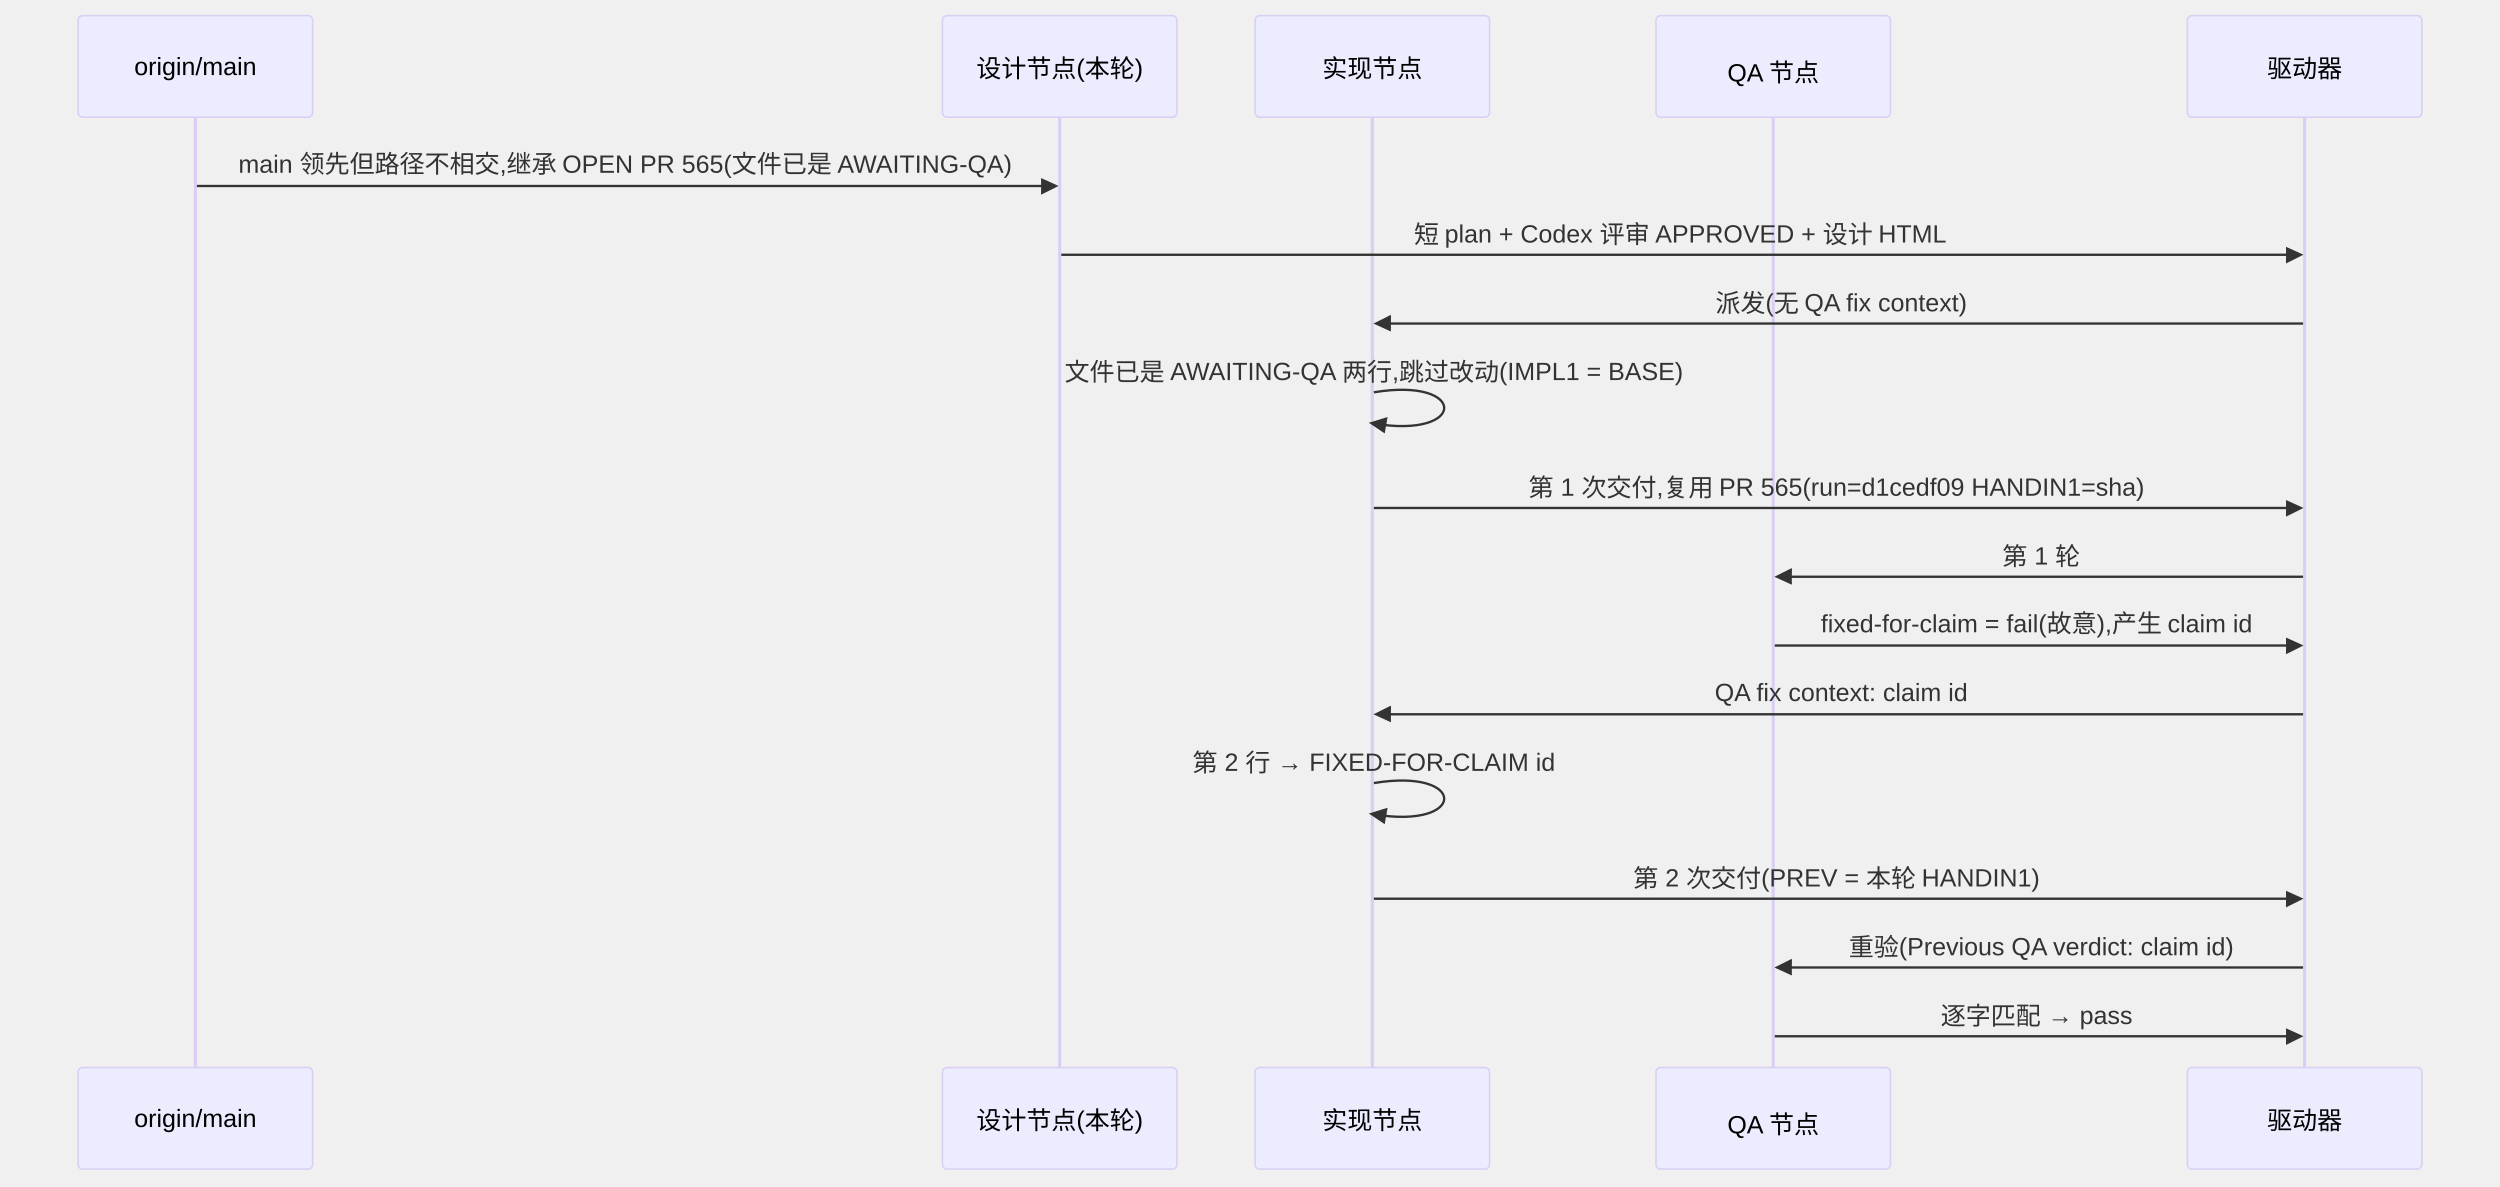
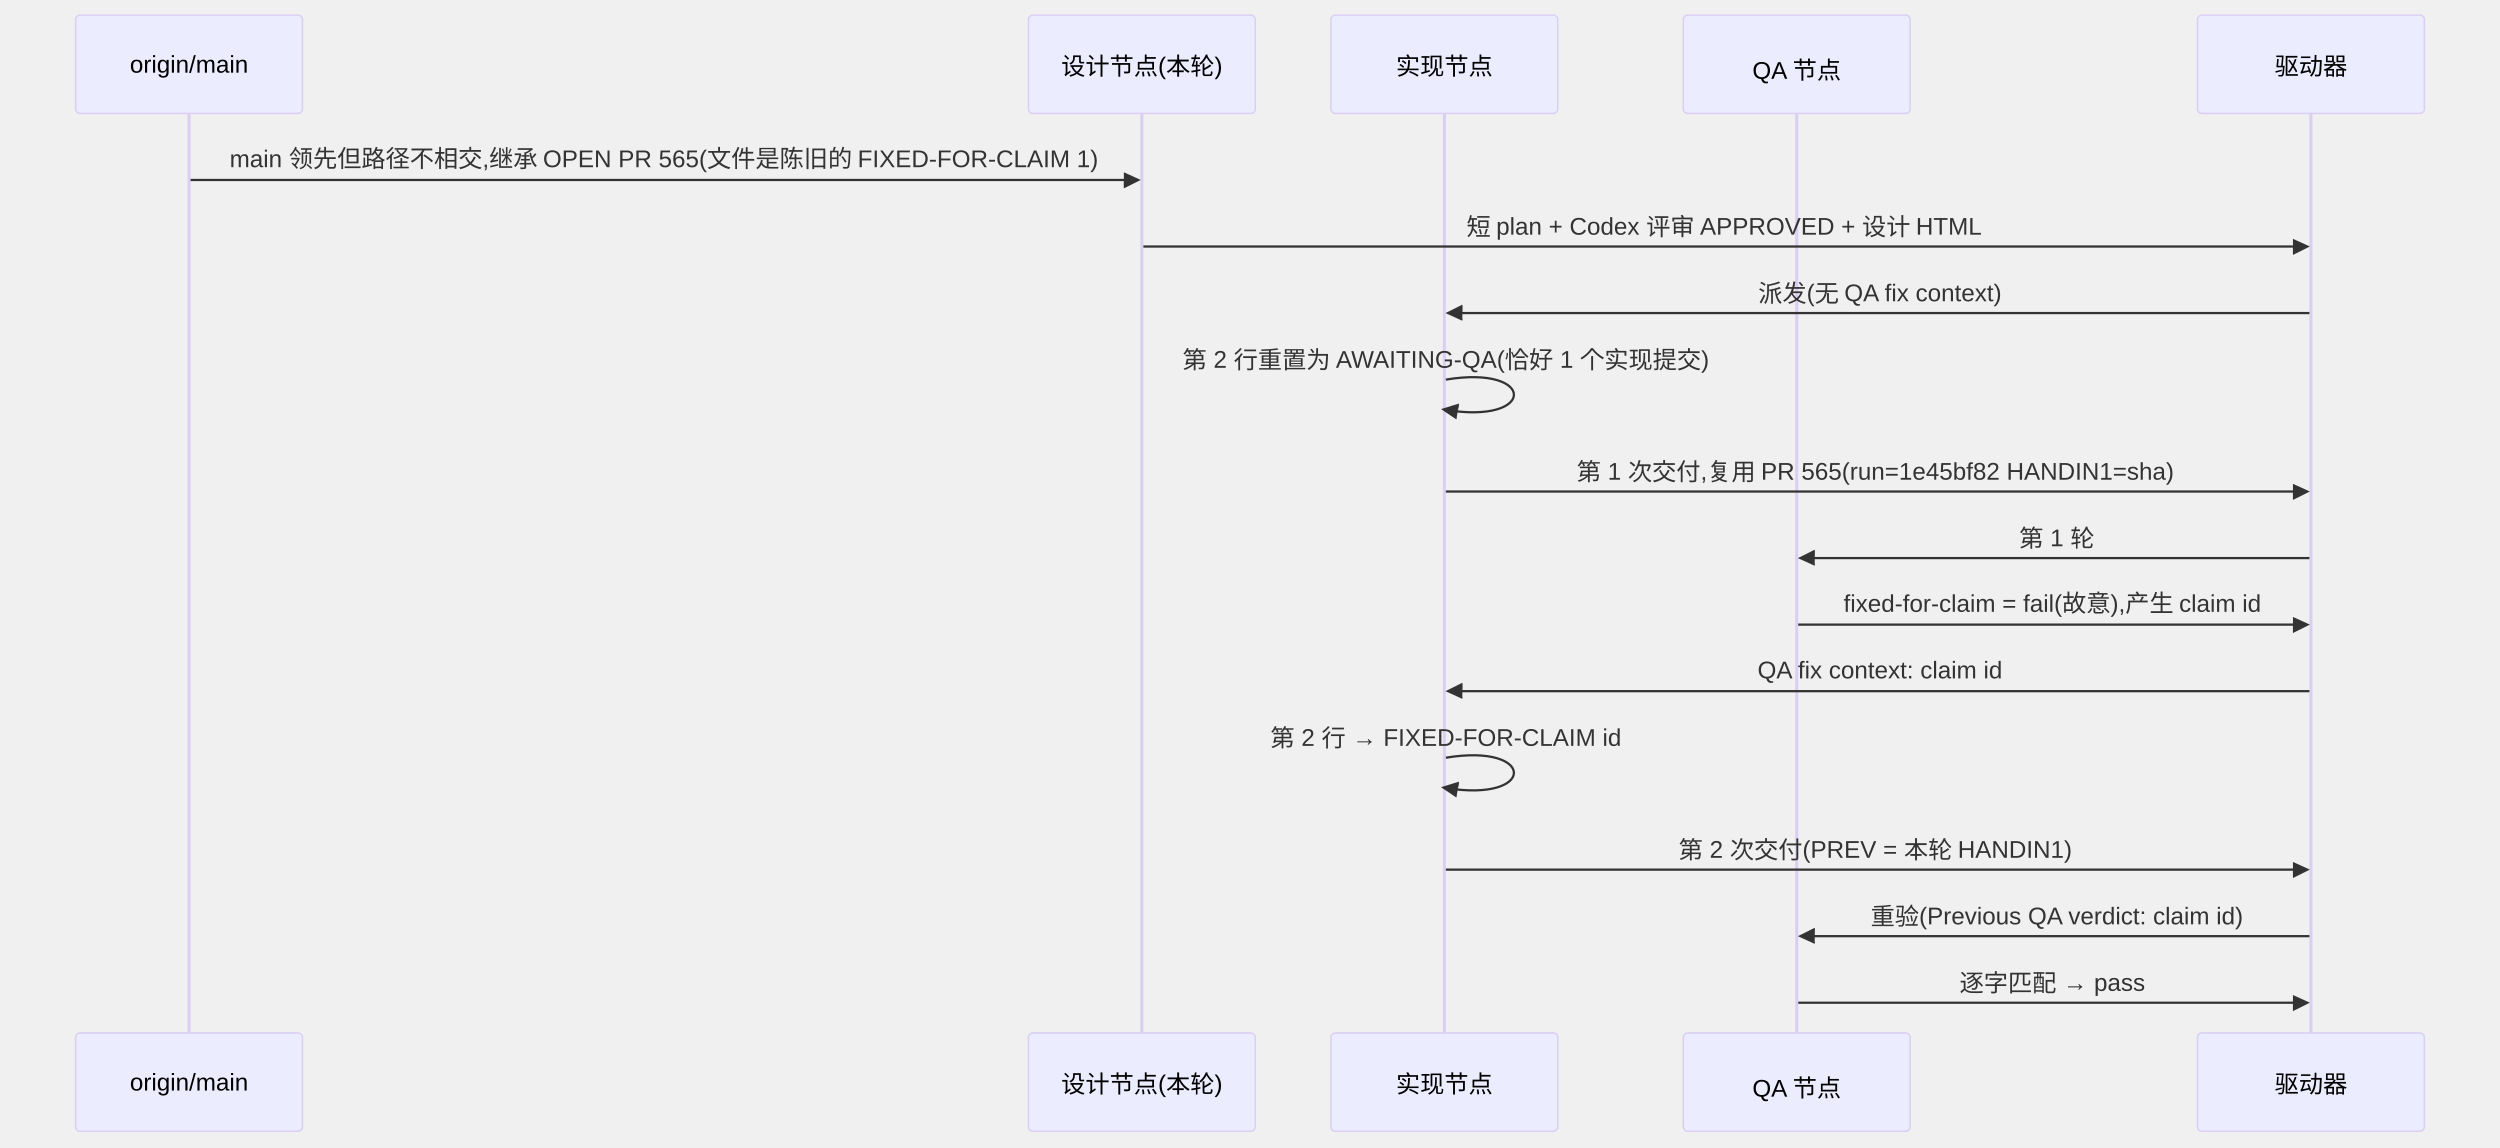
- <svg xmlns="http://www.w3.org/2000/svg" id="FLY-3150-d1" width="100%" style="max-width: 1599.5px; background-color: white;" viewBox="-50 -10 1599.5 759" role="graphics-document document" aria-roledescription="sequence">
+ <svg xmlns="http://www.w3.org/2000/svg" id="FLY-3150-d1" width="100%" style="max-width: 1653px; background-color: white;" viewBox="-50 -10 1653 759" role="graphics-document document" aria-roledescription="sequence">
  <g>
-     <rect x="1349.5" y="673" fill="#eaeaea" stroke="#666" width="150" height="65" name="D" rx="3" ry="3" class="actor actor-bottom" />
-     <text x="1424.5" y="705.5" dominant-baseline="central" alignment-baseline="central" class="actor actor-box" style="text-anchor: middle; font-size: 16px; font-weight: 400;">
-       <tspan x="1424.5" dy="0">驱动器</tspan>
+     <rect x="1403" y="673" fill="#eaeaea" stroke="#666" width="150" height="65" name="D" rx="3" ry="3" class="actor actor-bottom" />
+     <text x="1478" y="705.5" dominant-baseline="central" alignment-baseline="central" class="actor actor-box" style="text-anchor: middle; font-size: 16px; font-weight: 400;">
+       <tspan x="1478" dy="0">驱动器</tspan>
    </text>
  </g>
  <g>
-     <rect x="1009.5" y="673" fill="#eaeaea" stroke="#666" width="150" height="65" name="Q" rx="3" ry="3" class="actor actor-bottom" />
-     <text x="1084.5" y="705.5" dominant-baseline="central" alignment-baseline="central" class="actor actor-box" style="text-anchor: middle; font-size: 16px; font-weight: 400;">
-       <tspan x="1084.5" dy="0">QA 节点</tspan>
+     <rect x="1063" y="673" fill="#eaeaea" stroke="#666" width="150" height="65" name="Q" rx="3" ry="3" class="actor actor-bottom" />
+     <text x="1138" y="705.5" dominant-baseline="central" alignment-baseline="central" class="actor actor-box" style="text-anchor: middle; font-size: 16px; font-weight: 400;">
+       <tspan x="1138" dy="0">QA 节点</tspan>
    </text>
  </g>
  <g>
-     <rect x="753" y="673" fill="#eaeaea" stroke="#666" width="150" height="65" name="I" rx="3" ry="3" class="actor actor-bottom" />
-     <text x="828" y="705.5" dominant-baseline="central" alignment-baseline="central" class="actor actor-box" style="text-anchor: middle; font-size: 16px; font-weight: 400;">
-       <tspan x="828" dy="0">实现节点</tspan>
+     <rect x="830" y="673" fill="#eaeaea" stroke="#666" width="150" height="65" name="I" rx="3" ry="3" class="actor actor-bottom" />
+     <text x="905" y="705.5" dominant-baseline="central" alignment-baseline="central" class="actor actor-box" style="text-anchor: middle; font-size: 16px; font-weight: 400;">
+       <tspan x="905" dy="0">实现节点</tspan>
    </text>
  </g>
  <g>
-     <rect x="553" y="673" fill="#eaeaea" stroke="#666" width="150" height="65" name="S" rx="3" ry="3" class="actor actor-bottom" />
-     <text x="628" y="705.5" dominant-baseline="central" alignment-baseline="central" class="actor actor-box" style="text-anchor: middle; font-size: 16px; font-weight: 400;">
-       <tspan x="628" dy="0">设计节点(本轮)</tspan>
+     <rect x="630" y="673" fill="#eaeaea" stroke="#666" width="150" height="65" name="S" rx="3" ry="3" class="actor actor-bottom" />
+     <text x="705" y="705.5" dominant-baseline="central" alignment-baseline="central" class="actor actor-box" style="text-anchor: middle; font-size: 16px; font-weight: 400;">
+       <tspan x="705" dy="0">设计节点(本轮)</tspan>
    </text>
  </g>
  <g>
    <rect x="0" y="673" fill="#eaeaea" stroke="#666" width="150" height="65" name="M" rx="3" ry="3" class="actor actor-bottom" />
    <text x="75" y="705.5" dominant-baseline="central" alignment-baseline="central" class="actor actor-box" style="text-anchor: middle; font-size: 16px; font-weight: 400;">
      <tspan x="75" dy="0">origin/main</tspan>
    </text>
  </g>
  <g>
-     <line id="actor4" x1="1424.5" y1="65" x2="1424.5" y2="673" class="actor-line 200" stroke-width="0.5px" stroke="#999" name="D" />
+     <line id="actor4" x1="1478" y1="65" x2="1478" y2="673" class="actor-line 200" stroke-width="0.5px" stroke="#999" name="D" />
    <g id="root-4">
-       <rect x="1349.5" y="0" fill="#eaeaea" stroke="#666" width="150" height="65" name="D" rx="3" ry="3" class="actor actor-top" />
-       <text x="1424.5" y="32.5" dominant-baseline="central" alignment-baseline="central" class="actor actor-box" style="text-anchor: middle; font-size: 16px; font-weight: 400;">
-         <tspan x="1424.5" dy="0">驱动器</tspan>
+       <rect x="1403" y="0" fill="#eaeaea" stroke="#666" width="150" height="65" name="D" rx="3" ry="3" class="actor actor-top" />
+       <text x="1478" y="32.5" dominant-baseline="central" alignment-baseline="central" class="actor actor-box" style="text-anchor: middle; font-size: 16px; font-weight: 400;">
+         <tspan x="1478" dy="0">驱动器</tspan>
      </text>
    </g>
  </g>
  <g>
-     <line id="actor3" x1="1084.5" y1="65" x2="1084.5" y2="673" class="actor-line 200" stroke-width="0.5px" stroke="#999" name="Q" />
+     <line id="actor3" x1="1138" y1="65" x2="1138" y2="673" class="actor-line 200" stroke-width="0.5px" stroke="#999" name="Q" />
    <g id="root-3">
-       <rect x="1009.5" y="0" fill="#eaeaea" stroke="#666" width="150" height="65" name="Q" rx="3" ry="3" class="actor actor-top" />
-       <text x="1084.5" y="32.5" dominant-baseline="central" alignment-baseline="central" class="actor actor-box" style="text-anchor: middle; font-size: 16px; font-weight: 400;">
-         <tspan x="1084.5" dy="0">QA 节点</tspan>
+       <rect x="1063" y="0" fill="#eaeaea" stroke="#666" width="150" height="65" name="Q" rx="3" ry="3" class="actor actor-top" />
+       <text x="1138" y="32.5" dominant-baseline="central" alignment-baseline="central" class="actor actor-box" style="text-anchor: middle; font-size: 16px; font-weight: 400;">
+         <tspan x="1138" dy="0">QA 节点</tspan>
      </text>
    </g>
  </g>
  <g>
-     <line id="actor2" x1="828" y1="65" x2="828" y2="673" class="actor-line 200" stroke-width="0.5px" stroke="#999" name="I" />
+     <line id="actor2" x1="905" y1="65" x2="905" y2="673" class="actor-line 200" stroke-width="0.5px" stroke="#999" name="I" />
    <g id="root-2">
-       <rect x="753" y="0" fill="#eaeaea" stroke="#666" width="150" height="65" name="I" rx="3" ry="3" class="actor actor-top" />
-       <text x="828" y="32.5" dominant-baseline="central" alignment-baseline="central" class="actor actor-box" style="text-anchor: middle; font-size: 16px; font-weight: 400;">
-         <tspan x="828" dy="0">实现节点</tspan>
+       <rect x="830" y="0" fill="#eaeaea" stroke="#666" width="150" height="65" name="I" rx="3" ry="3" class="actor actor-top" />
+       <text x="905" y="32.5" dominant-baseline="central" alignment-baseline="central" class="actor actor-box" style="text-anchor: middle; font-size: 16px; font-weight: 400;">
+         <tspan x="905" dy="0">实现节点</tspan>
      </text>
    </g>
  </g>
  <g>
-     <line id="actor1" x1="628" y1="65" x2="628" y2="673" class="actor-line 200" stroke-width="0.5px" stroke="#999" name="S" />
+     <line id="actor1" x1="705" y1="65" x2="705" y2="673" class="actor-line 200" stroke-width="0.5px" stroke="#999" name="S" />
    <g id="root-1">
-       <rect x="553" y="0" fill="#eaeaea" stroke="#666" width="150" height="65" name="S" rx="3" ry="3" class="actor actor-top" />
-       <text x="628" y="32.5" dominant-baseline="central" alignment-baseline="central" class="actor actor-box" style="text-anchor: middle; font-size: 16px; font-weight: 400;">
-         <tspan x="628" dy="0">设计节点(本轮)</tspan>
+       <rect x="630" y="0" fill="#eaeaea" stroke="#666" width="150" height="65" name="S" rx="3" ry="3" class="actor actor-top" />
+       <text x="705" y="32.5" dominant-baseline="central" alignment-baseline="central" class="actor actor-box" style="text-anchor: middle; font-size: 16px; font-weight: 400;">
+         <tspan x="705" dy="0">设计节点(本轮)</tspan>
      </text>
    </g>
  </g>
  <g>
    <line id="actor0" x1="75" y1="65" x2="75" y2="673" class="actor-line 200" stroke-width="0.5px" stroke="#999" name="M" />
    <g id="root-0">
      <rect x="0" y="0" fill="#eaeaea" stroke="#666" width="150" height="65" name="M" rx="3" ry="3" class="actor actor-top" />
      <text x="75" y="32.5" dominant-baseline="central" alignment-baseline="central" class="actor actor-box" style="text-anchor: middle; font-size: 16px; font-weight: 400;">
        <tspan x="75" dy="0">origin/main</tspan>
      </text>
    </g>
  </g>
  <style>#FLY-3150-d1{font-family:"trebuchet ms",verdana,arial,sans-serif;font-size:16px;fill:#333;}@keyframes edge-animation-frame{from{stroke-dashoffset:0;}}@keyframes dash{to{stroke-dashoffset:0;}}#FLY-3150-d1 .edge-animation-slow{stroke-dasharray:9,5!important;stroke-dashoffset:900;animation:dash 50s linear infinite;stroke-linecap:round;}#FLY-3150-d1 .edge-animation-fast{stroke-dasharray:9,5!important;stroke-dashoffset:900;animation:dash 20s linear infinite;stroke-linecap:round;}#FLY-3150-d1 .error-icon{fill:#552222;}#FLY-3150-d1 .error-text{fill:#552222;stroke:#552222;}#FLY-3150-d1 .edge-thickness-normal{stroke-width:1px;}#FLY-3150-d1 .edge-thickness-thick{stroke-width:3.5px;}#FLY-3150-d1 .edge-pattern-solid{stroke-dasharray:0;}#FLY-3150-d1 .edge-thickness-invisible{stroke-width:0;fill:none;}#FLY-3150-d1 .edge-pattern-dashed{stroke-dasharray:3;}#FLY-3150-d1 .edge-pattern-dotted{stroke-dasharray:2;}#FLY-3150-d1 .marker{fill:#333333;stroke:#333333;}#FLY-3150-d1 .marker.cross{stroke:#333333;}#FLY-3150-d1 svg{font-family:"trebuchet ms",verdana,arial,sans-serif;font-size:16px;}#FLY-3150-d1 p{margin:0;}#FLY-3150-d1 .actor{stroke:hsl(259.626, 59.777%, 87.902%);fill:#ECECFF;}#FLY-3150-d1 text.actor&gt;tspan{fill:black;stroke:none;}#FLY-3150-d1 .actor-line{stroke:hsl(259.626, 59.777%, 87.902%);}#FLY-3150-d1 .innerArc{stroke-width:1.5;stroke-dasharray:none;}#FLY-3150-d1 .messageLine0{stroke-width:1.5;stroke-dasharray:none;stroke:#333;}#FLY-3150-d1 .messageLine1{stroke-width:1.5;stroke-dasharray:2,2;stroke:#333;}#FLY-3150-d1 #arrowhead path{fill:#333;stroke:#333;}#FLY-3150-d1 .sequenceNumber{fill:white;}#FLY-3150-d1 #sequencenumber{fill:#333;}#FLY-3150-d1 #crosshead path{fill:#333;stroke:#333;}#FLY-3150-d1 .messageText{fill:#333;stroke:none;}#FLY-3150-d1 .labelBox{stroke:hsl(259.626, 59.777%, 87.902%);fill:#ECECFF;}#FLY-3150-d1 .labelText,#FLY-3150-d1 .labelText&gt;tspan{fill:black;stroke:none;}#FLY-3150-d1 .loopText,#FLY-3150-d1 .loopText&gt;tspan{fill:black;stroke:none;}#FLY-3150-d1 .loopLine{stroke-width:2px;stroke-dasharray:2,2;stroke:hsl(259.626, 59.777%, 87.902%);fill:hsl(259.626, 59.777%, 87.902%);}#FLY-3150-d1 .note{stroke:#aaaa33;fill:#fff5ad;}#FLY-3150-d1 .noteText,#FLY-3150-d1 .noteText&gt;tspan{fill:black;stroke:none;}#FLY-3150-d1 .activation0{fill:#f4f4f4;stroke:#666;}#FLY-3150-d1 .activation1{fill:#f4f4f4;stroke:#666;}#FLY-3150-d1 .activation2{fill:#f4f4f4;stroke:#666;}#FLY-3150-d1 .actorPopupMenu{position:absolute;}#FLY-3150-d1 .actorPopupMenuPanel{position:absolute;fill:#ECECFF;box-shadow:0px 8px 16px 0px rgba(0,0,0,0.2);filter:drop-shadow(3px 5px 2px rgb(0 0 0 / 0.4));}#FLY-3150-d1 .actor-man line{stroke:hsl(259.626, 59.777%, 87.902%);fill:#ECECFF;}#FLY-3150-d1 .actor-man circle,#FLY-3150-d1 line{stroke:hsl(259.626, 59.777%, 87.902%);fill:#ECECFF;stroke-width:2px;}#FLY-3150-d1 :root{--mermaid-font-family:"trebuchet ms",verdana,arial,sans-serif;}</style>
  <g />
  <defs>
    <symbol id="computer" width="24" height="24">
      <path transform="scale(.5)" d="M2 2v13h20v-13h-20zm18 11h-16v-9h16v9zm-10.228 6l.466-1h3.524l.467 1h-4.457zm14.228 3h-24l2-6h2.104l-1.33 4h18.45l-1.297-4h2.073l2 6zm-5-10h-14v-7h14v7z" />
    </symbol>
  </defs>
  <defs>
    <symbol id="database" fill-rule="evenodd" clip-rule="evenodd">
      <path transform="scale(.5)" d="M12.258.001l.256.004.255.005.253.008.251.01.249.012.247.015.246.016.242.019.241.02.239.023.236.024.233.027.231.028.229.031.225.032.223.034.22.036.217.038.214.04.211.041.208.043.205.045.201.046.198.048.194.05.191.051.187.053.183.054.18.056.175.057.172.059.168.06.163.061.16.063.155.064.15.066.074.033.073.033.071.034.07.034.069.035.068.035.067.035.066.035.064.036.064.036.062.036.06.036.06.037.058.037.058.037.055.038.055.038.053.038.052.038.051.039.05.039.048.039.047.039.045.04.044.04.043.04.041.04.04.041.039.041.037.041.036.041.034.041.033.042.032.042.03.042.029.042.027.042.026.043.024.043.023.043.021.043.02.043.018.044.017.043.015.044.013.044.012.044.011.045.009.044.007.045.006.045.004.045.002.045.001.045v17l-.001.045-.002.045-.004.045-.006.045-.007.045-.009.044-.011.045-.012.044-.013.044-.015.044-.017.043-.018.044-.02.043-.021.043-.023.043-.024.043-.026.043-.027.042-.029.042-.03.042-.032.042-.033.042-.034.041-.036.041-.037.041-.039.041-.04.041-.041.04-.043.04-.044.04-.045.04-.047.039-.048.039-.05.039-.051.039-.052.038-.053.038-.055.038-.055.038-.058.037-.058.037-.06.037-.06.036-.062.036-.064.036-.064.036-.066.035-.067.035-.068.035-.069.035-.07.034-.071.034-.073.033-.074.033-.15.066-.155.064-.16.063-.163.061-.168.06-.172.059-.175.057-.18.056-.183.054-.187.053-.191.051-.194.05-.198.048-.201.046-.205.045-.208.043-.211.041-.214.04-.217.038-.22.036-.223.034-.225.032-.229.031-.231.028-.233.027-.236.024-.239.023-.241.02-.242.019-.246.016-.247.015-.249.012-.251.01-.253.008-.255.005-.256.004-.258.001-.258-.001-.256-.004-.255-.005-.253-.008-.251-.01-.249-.012-.247-.015-.245-.016-.243-.019-.241-.02-.238-.023-.236-.024-.234-.027-.231-.028-.228-.031-.226-.032-.223-.034-.22-.036-.217-.038-.214-.04-.211-.041-.208-.043-.204-.045-.201-.046-.198-.048-.195-.05-.19-.051-.187-.053-.184-.054-.179-.056-.176-.057-.172-.059-.167-.06-.164-.061-.159-.063-.155-.064-.151-.066-.074-.033-.072-.033-.072-.034-.07-.034-.069-.035-.068-.035-.067-.035-.066-.035-.064-.036-.063-.036-.062-.036-.061-.036-.06-.037-.058-.037-.057-.037-.056-.038-.055-.038-.053-.038-.052-.038-.051-.039-.049-.039-.049-.039-.046-.039-.046-.04-.044-.04-.043-.04-.041-.04-.04-.041-.039-.041-.037-.041-.036-.041-.034-.041-.033-.042-.032-.042-.03-.042-.029-.042-.027-.042-.026-.043-.024-.043-.023-.043-.021-.043-.02-.043-.018-.044-.017-.043-.015-.044-.013-.044-.012-.044-.011-.045-.009-.044-.007-.045-.006-.045-.004-.045-.002-.045-.001-.045v-17l.001-.045.002-.045.004-.045.006-.045.007-.045.009-.044.011-.045.012-.044.013-.044.015-.044.017-.043.018-.044.02-.043.021-.043.023-.043.024-.043.026-.043.027-.042.029-.042.03-.042.032-.042.033-.042.034-.041.036-.041.037-.041.039-.041.04-.041.041-.04.043-.04.044-.04.046-.04.046-.039.049-.039.049-.039.051-.039.052-.038.053-.038.055-.038.056-.038.057-.037.058-.037.06-.037.061-.036.062-.036.063-.036.064-.036.066-.035.067-.035.068-.035.069-.035.07-.034.072-.034.072-.033.074-.033.151-.066.155-.064.159-.063.164-.061.167-.06.172-.059.176-.057.179-.056.184-.054.187-.053.19-.051.195-.05.198-.048.201-.046.204-.045.208-.043.211-.041.214-.04.217-.038.22-.036.223-.034.226-.032.228-.031.231-.028.234-.027.236-.024.238-.023.241-.02.243-.019.245-.016.247-.015.249-.012.251-.01.253-.008.255-.005.256-.004.258-.001.258.001zm-9.258 20.499v.01l.001.021.003.021.004.022.005.021.006.022.007.022.009.023.01.022.011.023.012.023.013.023.015.023.016.024.017.023.018.024.019.024.021.024.022.025.023.024.024.025.052.049.056.05.061.051.066.051.07.051.075.051.079.052.084.052.088.052.092.052.097.052.102.051.105.052.11.052.114.051.119.051.123.051.127.05.131.05.135.05.139.048.144.049.147.047.152.047.155.047.16.045.163.045.167.043.171.043.176.041.178.041.183.039.187.039.19.037.194.035.197.035.202.033.204.031.209.03.212.029.216.027.219.025.222.024.226.021.23.02.233.018.236.016.24.015.243.012.246.01.249.008.253.005.256.004.259.001.26-.001.257-.004.254-.005.25-.008.247-.011.244-.012.241-.014.237-.016.233-.018.231-.021.226-.021.224-.024.22-.026.216-.027.212-.028.21-.031.205-.031.202-.034.198-.034.194-.036.191-.037.187-.039.183-.04.179-.04.175-.042.172-.043.168-.044.163-.045.16-.046.155-.046.152-.047.148-.048.143-.049.139-.049.136-.05.131-.05.126-.05.123-.051.118-.052.114-.051.11-.052.106-.052.101-.052.096-.052.092-.052.088-.053.083-.051.079-.052.074-.052.07-.051.065-.051.06-.051.056-.05.051-.05.023-.024.023-.025.021-.024.02-.024.019-.024.018-.024.017-.024.015-.023.014-.024.013-.023.012-.023.01-.023.01-.022.008-.022.006-.022.006-.022.004-.022.004-.021.001-.021.001-.021v-4.127l-.077.055-.08.053-.083.054-.085.053-.087.052-.09.052-.093.051-.095.05-.097.05-.1.049-.102.049-.105.048-.106.047-.109.047-.111.046-.114.045-.115.045-.118.044-.12.043-.122.042-.124.042-.126.041-.128.04-.13.04-.132.038-.134.038-.135.037-.138.037-.139.035-.142.035-.143.034-.144.033-.147.032-.148.031-.15.03-.151.03-.153.029-.154.027-.156.027-.158.026-.159.025-.161.024-.162.023-.163.022-.165.021-.166.02-.167.019-.169.018-.169.017-.171.016-.173.015-.173.014-.175.013-.175.012-.177.011-.178.01-.179.008-.179.008-.181.006-.182.005-.182.004-.184.003-.184.002h-.37l-.184-.002-.184-.003-.182-.004-.182-.005-.181-.006-.179-.008-.179-.008-.178-.01-.176-.011-.176-.012-.175-.013-.173-.014-.172-.015-.171-.016-.17-.017-.169-.018-.167-.019-.166-.02-.165-.021-.163-.022-.162-.023-.161-.024-.159-.025-.157-.026-.156-.027-.155-.027-.153-.029-.151-.03-.15-.03-.148-.031-.146-.032-.145-.033-.143-.034-.141-.035-.14-.035-.137-.037-.136-.037-.134-.038-.132-.038-.13-.04-.128-.04-.126-.041-.124-.042-.122-.042-.12-.044-.117-.043-.116-.045-.113-.045-.112-.046-.109-.047-.106-.047-.105-.048-.102-.049-.1-.049-.097-.05-.095-.05-.093-.052-.09-.051-.087-.052-.085-.053-.083-.054-.08-.054-.077-.054v4.127zm0-5.654v.011l.001.021.003.021.004.021.005.022.006.022.007.022.009.022.01.022.011.023.012.023.013.023.015.024.016.023.017.024.018.024.019.024.021.024.022.024.023.025.024.024.052.05.056.05.061.05.066.051.07.051.075.052.079.051.084.052.088.052.092.052.097.052.102.052.105.052.11.051.114.051.119.052.123.05.127.051.131.05.135.049.139.049.144.048.147.048.152.047.155.046.16.045.163.045.167.044.171.042.176.042.178.04.183.04.187.038.19.037.194.036.197.034.202.033.204.032.209.03.212.028.216.027.219.025.222.024.226.022.23.02.233.018.236.016.24.014.243.012.246.01.249.008.253.006.256.003.259.001.26-.001.257-.003.254-.006.25-.008.247-.01.244-.012.241-.015.237-.016.233-.018.231-.02.226-.022.224-.024.22-.025.216-.027.212-.029.21-.03.205-.032.202-.033.198-.035.194-.036.191-.037.187-.039.183-.039.179-.041.175-.042.172-.043.168-.044.163-.045.16-.045.155-.047.152-.047.148-.048.143-.048.139-.05.136-.049.131-.05.126-.051.123-.051.118-.051.114-.052.11-.052.106-.052.101-.052.096-.052.092-.052.088-.052.083-.052.079-.052.074-.051.07-.052.065-.051.06-.05.056-.051.051-.049.023-.025.023-.024.021-.025.02-.024.019-.024.018-.024.017-.024.015-.023.014-.023.013-.024.012-.022.01-.023.01-.023.008-.022.006-.022.006-.022.004-.021.004-.022.001-.021.001-.021v-4.139l-.077.054-.08.054-.083.054-.085.052-.087.053-.09.051-.093.051-.095.051-.097.05-.1.049-.102.049-.105.048-.106.047-.109.047-.111.046-.114.045-.115.044-.118.044-.12.044-.122.042-.124.042-.126.041-.128.04-.13.039-.132.039-.134.038-.135.037-.138.036-.139.036-.142.035-.143.033-.144.033-.147.033-.148.031-.15.03-.151.03-.153.028-.154.028-.156.027-.158.026-.159.025-.161.024-.162.023-.163.022-.165.021-.166.02-.167.019-.169.018-.169.017-.171.016-.173.015-.173.014-.175.013-.175.012-.177.011-.178.009-.179.009-.179.007-.181.007-.182.005-.182.004-.184.003-.184.002h-.37l-.184-.002-.184-.003-.182-.004-.182-.005-.181-.007-.179-.007-.179-.009-.178-.009-.176-.011-.176-.012-.175-.013-.173-.014-.172-.015-.171-.016-.17-.017-.169-.018-.167-.019-.166-.02-.165-.021-.163-.022-.162-.023-.161-.024-.159-.025-.157-.026-.156-.027-.155-.028-.153-.028-.151-.03-.15-.03-.148-.031-.146-.033-.145-.033-.143-.033-.141-.035-.14-.036-.137-.036-.136-.037-.134-.038-.132-.039-.13-.039-.128-.04-.126-.041-.124-.042-.122-.043-.12-.043-.117-.044-.116-.044-.113-.046-.112-.046-.109-.046-.106-.047-.105-.048-.102-.049-.1-.049-.097-.05-.095-.051-.093-.051-.09-.051-.087-.053-.085-.052-.083-.054-.08-.054-.077-.054v4.139zm0-5.666v.011l.001.02.003.022.004.021.005.022.006.021.007.022.009.023.01.022.011.023.012.023.013.023.015.023.016.024.017.024.018.023.019.024.021.025.022.024.023.024.024.025.052.05.056.05.061.05.066.051.07.051.075.052.079.051.084.052.088.052.092.052.097.052.102.052.105.051.11.052.114.051.119.051.123.051.127.05.131.05.135.05.139.049.144.048.147.048.152.047.155.046.16.045.163.045.167.043.171.043.176.042.178.04.183.04.187.038.19.037.194.036.197.034.202.033.204.032.209.03.212.028.216.027.219.025.222.024.226.021.23.02.233.018.236.017.24.014.243.012.246.01.249.008.253.006.256.003.259.001.26-.001.257-.003.254-.006.25-.008.247-.01.244-.013.241-.014.237-.016.233-.018.231-.02.226-.022.224-.024.22-.025.216-.027.212-.029.21-.03.205-.032.202-.033.198-.035.194-.036.191-.037.187-.039.183-.039.179-.041.175-.042.172-.043.168-.044.163-.045.16-.045.155-.047.152-.047.148-.048.143-.049.139-.049.136-.049.131-.051.126-.05.123-.051.118-.052.114-.051.11-.052.106-.052.101-.052.096-.052.092-.052.088-.052.083-.052.079-.052.074-.052.07-.051.065-.051.06-.051.056-.05.051-.049.023-.025.023-.025.021-.024.02-.024.019-.024.018-.024.017-.024.015-.023.014-.024.013-.023.012-.023.01-.022.01-.023.008-.022.006-.022.006-.022.004-.022.004-.021.001-.021.001-.021v-4.153l-.077.054-.08.054-.083.053-.085.053-.087.053-.09.051-.093.051-.095.051-.097.05-.1.049-.102.048-.105.048-.106.048-.109.046-.111.046-.114.046-.115.044-.118.044-.12.043-.122.043-.124.042-.126.041-.128.04-.13.039-.132.039-.134.038-.135.037-.138.036-.139.036-.142.034-.143.034-.144.033-.147.032-.148.032-.15.03-.151.03-.153.028-.154.028-.156.027-.158.026-.159.024-.161.024-.162.023-.163.023-.165.021-.166.02-.167.019-.169.018-.169.017-.171.016-.173.015-.173.014-.175.013-.175.012-.177.01-.178.01-.179.009-.179.007-.181.006-.182.006-.182.004-.184.003-.184.001-.185.001-.185-.001-.184-.001-.184-.003-.182-.004-.182-.006-.181-.006-.179-.007-.179-.009-.178-.01-.176-.01-.176-.012-.175-.013-.173-.014-.172-.015-.171-.016-.17-.017-.169-.018-.167-.019-.166-.02-.165-.021-.163-.023-.162-.023-.161-.024-.159-.024-.157-.026-.156-.027-.155-.028-.153-.028-.151-.03-.15-.03-.148-.032-.146-.032-.145-.033-.143-.034-.141-.034-.14-.036-.137-.036-.136-.037-.134-.038-.132-.039-.13-.039-.128-.041-.126-.041-.124-.041-.122-.043-.12-.043-.117-.044-.116-.044-.113-.046-.112-.046-.109-.046-.106-.048-.105-.048-.102-.048-.1-.05-.097-.049-.095-.051-.093-.051-.09-.052-.087-.052-.085-.053-.083-.053-.08-.054-.077-.054v4.153zm8.74-8.179l-.257.004-.254.005-.25.008-.247.011-.244.012-.241.014-.237.016-.233.018-.231.021-.226.022-.224.023-.22.026-.216.027-.212.028-.21.031-.205.032-.202.033-.198.034-.194.036-.191.038-.187.038-.183.04-.179.041-.175.042-.172.043-.168.043-.163.045-.16.046-.155.046-.152.048-.148.048-.143.048-.139.049-.136.05-.131.05-.126.051-.123.051-.118.051-.114.052-.11.052-.106.052-.101.052-.096.052-.092.052-.088.052-.083.052-.079.052-.074.051-.07.052-.065.051-.06.05-.056.05-.051.05-.023.025-.023.024-.021.024-.02.025-.019.024-.018.024-.017.023-.015.024-.014.023-.013.023-.012.023-.01.023-.01.022-.008.022-.006.023-.006.021-.004.022-.004.021-.001.021-.001.021.001.021.001.021.004.021.004.022.006.021.006.023.008.022.01.022.01.023.012.023.013.023.014.023.015.024.017.023.018.024.019.024.02.025.021.024.023.024.023.025.051.05.056.05.06.05.065.051.07.052.074.051.079.052.083.052.088.052.092.052.096.052.101.052.106.052.11.052.114.052.118.051.123.051.126.051.131.05.136.05.139.049.143.048.148.048.152.048.155.046.16.046.163.045.168.043.172.043.175.042.179.041.183.04.187.038.191.038.194.036.198.034.202.033.205.032.21.031.212.028.216.027.22.026.224.023.226.022.231.021.233.018.237.016.241.014.244.012.247.011.25.008.254.005.257.004.26.001.26-.001.257-.004.254-.005.25-.008.247-.011.244-.012.241-.014.237-.016.233-.018.231-.021.226-.022.224-.023.22-.026.216-.027.212-.028.21-.031.205-.032.202-.033.198-.034.194-.036.191-.038.187-.038.183-.04.179-.041.175-.042.172-.043.168-.043.163-.045.16-.046.155-.046.152-.048.148-.048.143-.048.139-.049.136-.05.131-.05.126-.051.123-.051.118-.051.114-.052.11-.052.106-.052.101-.052.096-.052.092-.052.088-.052.083-.052.079-.052.074-.051.07-.052.065-.051.06-.05.056-.05.051-.05.023-.025.023-.024.021-.024.02-.025.019-.024.018-.024.017-.023.015-.024.014-.023.013-.023.012-.023.01-.023.01-.022.008-.022.006-.023.006-.021.004-.022.004-.021.001-.021.001-.021-.001-.021-.001-.021-.004-.021-.004-.022-.006-.021-.006-.023-.008-.022-.01-.022-.01-.023-.012-.023-.013-.023-.014-.023-.015-.024-.017-.023-.018-.024-.019-.024-.02-.025-.021-.024-.023-.024-.023-.025-.051-.05-.056-.05-.06-.05-.065-.051-.07-.052-.074-.051-.079-.052-.083-.052-.088-.052-.092-.052-.096-.052-.101-.052-.106-.052-.11-.052-.114-.052-.118-.051-.123-.051-.126-.051-.131-.05-.136-.05-.139-.049-.143-.048-.148-.048-.152-.048-.155-.046-.16-.046-.163-.045-.168-.043-.172-.043-.175-.042-.179-.041-.183-.04-.187-.038-.191-.038-.194-.036-.198-.034-.202-.033-.205-.032-.21-.031-.212-.028-.216-.027-.22-.026-.224-.023-.226-.022-.231-.021-.233-.018-.237-.016-.241-.014-.244-.012-.247-.011-.25-.008-.254-.005-.257-.004-.26-.001-.26.001z" />
    </symbol>
  </defs>
  <defs>
    <symbol id="clock" width="24" height="24">
      <path transform="scale(.5)" d="M12 2c5.514 0 10 4.486 10 10s-4.486 10-10 10-10-4.486-10-10 4.486-10 10-10zm0-2c-6.627 0-12 5.373-12 12s5.373 12 12 12 12-5.373 12-12-5.373-12-12-12zm5.848 12.459c.202.038.202.333.001.372-1.907.361-6.045 1.111-6.547 1.111-.719 0-1.301-.582-1.301-1.301 0-.512.77-5.447 1.125-7.445.034-.192.312-.181.343.014l.985 6.238 5.394 1.011z" />
    </symbol>
  </defs>
  <defs>
    <marker id="arrowhead" refX="7.9" refY="5" markerUnits="userSpaceOnUse" markerWidth="12" markerHeight="12" orient="auto-start-reverse">
      <path d="M -1 0 L 10 5 L 0 10 z" />
    </marker>
  </defs>
  <defs>
    <marker id="crosshead" markerWidth="15" markerHeight="8" orient="auto" refX="4" refY="4.5">
      <path fill="none" stroke="#000000" stroke-width="1pt" d="M 1,2 L 6,7 M 6,2 L 1,7" style="stroke-dasharray: 0, 0;" />
    </marker>
  </defs>
  <defs>
    <marker id="filled-head" refX="15.5" refY="7" markerWidth="20" markerHeight="28" orient="auto">
      <path d="M 18,7 L9,13 L14,7 L9,1 Z" />
    </marker>
  </defs>
  <defs>
    <marker id="sequencenumber" refX="15" refY="15" markerWidth="60" markerHeight="40" orient="auto">
      <circle cx="15" cy="15" r="6" />
    </marker>
  </defs>
-   <text x="350" y="80" text-anchor="middle" dominant-baseline="middle" alignment-baseline="middle" class="messageText" dy="1em" style="font-size: 16px; font-weight: 400;">main 领先但路径不相交,继承 OPEN PR 565(文件已是 AWAITING-QA)</text>
-   <line x1="76" y1="109" x2="624" y2="109" class="messageLine0" stroke-width="2" stroke="none" marker-end="url(#arrowhead)" style="fill: none;" />
-   <text x="1025" y="124" text-anchor="middle" dominant-baseline="middle" alignment-baseline="middle" class="messageText" dy="1em" style="font-size: 16px; font-weight: 400;">短 plan + Codex 评审 APPROVED + 设计 HTML</text>
-   <line x1="629" y1="153" x2="1420.5" y2="153" class="messageLine0" stroke-width="2" stroke="none" marker-end="url(#arrowhead)" style="fill: none;" />
-   <text x="1128" y="168" text-anchor="middle" dominant-baseline="middle" alignment-baseline="middle" class="messageText" dy="1em" style="font-size: 16px; font-weight: 400;">派发(无 QA fix context)</text>
-   <line x1="1423.5" y1="197" x2="832" y2="197" class="messageLine0" stroke-width="2" stroke="none" marker-end="url(#arrowhead)" style="fill: none;" />
-   <text x="829" y="212" text-anchor="middle" dominant-baseline="middle" alignment-baseline="middle" class="messageText" dy="1em" style="font-size: 16px; font-weight: 400;">文件已是 AWAITING-QA 两行,跳过改动(IMPL1 = BASE)</text>
-   <path d="M 829,241 C 889,231 889,271 829,261" class="messageLine0" stroke-width="2" stroke="none" marker-end="url(#arrowhead)" style="fill: none;" />
-   <text x="1125" y="286" text-anchor="middle" dominant-baseline="middle" alignment-baseline="middle" class="messageText" dy="1em" style="font-size: 16px; font-weight: 400;">第 1 次交付,复用 PR 565(run=d1cedf09 HANDIN1=sha)</text>
-   <line x1="829" y1="315" x2="1420.5" y2="315" class="messageLine0" stroke-width="2" stroke="none" marker-end="url(#arrowhead)" style="fill: none;" />
-   <text x="1256" y="330" text-anchor="middle" dominant-baseline="middle" alignment-baseline="middle" class="messageText" dy="1em" style="font-size: 16px; font-weight: 400;">第 1 轮</text>
-   <line x1="1423.5" y1="359" x2="1088.5" y2="359" class="messageLine0" stroke-width="2" stroke="none" marker-end="url(#arrowhead)" style="fill: none;" />
-   <text x="1253" y="374" text-anchor="middle" dominant-baseline="middle" alignment-baseline="middle" class="messageText" dy="1em" style="font-size: 16px; font-weight: 400;">fixed-for-claim = fail(故意),产生 claim id</text>
-   <line x1="1085.5" y1="403" x2="1420.5" y2="403" class="messageLine0" stroke-width="2" stroke="none" marker-end="url(#arrowhead)" style="fill: none;" />
-   <text x="1128" y="418" text-anchor="middle" dominant-baseline="middle" alignment-baseline="middle" class="messageText" dy="1em" style="font-size: 16px; font-weight: 400;">QA fix context: claim id</text>
-   <line x1="1423.5" y1="447" x2="832" y2="447" class="messageLine0" stroke-width="2" stroke="none" marker-end="url(#arrowhead)" style="fill: none;" />
-   <text x="829" y="462" text-anchor="middle" dominant-baseline="middle" alignment-baseline="middle" class="messageText" dy="1em" style="font-size: 16px; font-weight: 400;">第 2 行 → FIXED-FOR-CLAIM id</text>
-   <path d="M 829,491 C 889,481 889,521 829,511" class="messageLine0" stroke-width="2" stroke="none" marker-end="url(#arrowhead)" style="fill: none;" />
-   <text x="1125" y="536" text-anchor="middle" dominant-baseline="middle" alignment-baseline="middle" class="messageText" dy="1em" style="font-size: 16px; font-weight: 400;">第 2 次交付(PREV = 本轮 HANDIN1)</text>
-   <line x1="829" y1="565" x2="1420.5" y2="565" class="messageLine0" stroke-width="2" stroke="none" marker-end="url(#arrowhead)" style="fill: none;" />
-   <text x="1256" y="580" text-anchor="middle" dominant-baseline="middle" alignment-baseline="middle" class="messageText" dy="1em" style="font-size: 16px; font-weight: 400;">重验(Previous QA verdict: claim id)</text>
-   <line x1="1423.5" y1="609" x2="1088.5" y2="609" class="messageLine0" stroke-width="2" stroke="none" marker-end="url(#arrowhead)" style="fill: none;" />
-   <text x="1253" y="624" text-anchor="middle" dominant-baseline="middle" alignment-baseline="middle" class="messageText" dy="1em" style="font-size: 16px; font-weight: 400;">逐字匹配 → pass</text>
-   <line x1="1085.5" y1="653" x2="1420.5" y2="653" class="messageLine0" stroke-width="2" stroke="none" marker-end="url(#arrowhead)" style="fill: none;" />
+   <text x="389" y="80" text-anchor="middle" dominant-baseline="middle" alignment-baseline="middle" class="messageText" dy="1em" style="font-size: 16px; font-weight: 400;">main 领先但路径不相交,继承 OPEN PR 565(文件是陈旧的 FIXED-FOR-CLAIM 1)</text>
+   <line x1="76" y1="109" x2="701" y2="109" class="messageLine0" stroke-width="2" stroke="none" marker-end="url(#arrowhead)" style="fill: none;" />
+   <text x="1090" y="124" text-anchor="middle" dominant-baseline="middle" alignment-baseline="middle" class="messageText" dy="1em" style="font-size: 16px; font-weight: 400;">短 plan + Codex 评审 APPROVED + 设计 HTML</text>
+   <line x1="706" y1="153" x2="1474" y2="153" class="messageLine0" stroke-width="2" stroke="none" marker-end="url(#arrowhead)" style="fill: none;" />
+   <text x="1193" y="168" text-anchor="middle" dominant-baseline="middle" alignment-baseline="middle" class="messageText" dy="1em" style="font-size: 16px; font-weight: 400;">派发(无 QA fix context)</text>
+   <line x1="1477" y1="197" x2="909" y2="197" class="messageLine0" stroke-width="2" stroke="none" marker-end="url(#arrowhead)" style="fill: none;" />
+   <text x="906" y="212" text-anchor="middle" dominant-baseline="middle" alignment-baseline="middle" class="messageText" dy="1em" style="font-size: 16px; font-weight: 400;">第 2 行重置为 AWAITING-QA(恰好 1 个实现提交)</text>
+   <path d="M 906,241 C 966,231 966,271 906,261" class="messageLine0" stroke-width="2" stroke="none" marker-end="url(#arrowhead)" style="fill: none;" />
+   <text x="1190" y="286" text-anchor="middle" dominant-baseline="middle" alignment-baseline="middle" class="messageText" dy="1em" style="font-size: 16px; font-weight: 400;">第 1 次交付,复用 PR 565(run=1e45bf82 HANDIN1=sha)</text>
+   <line x1="906" y1="315" x2="1474" y2="315" class="messageLine0" stroke-width="2" stroke="none" marker-end="url(#arrowhead)" style="fill: none;" />
+   <text x="1310" y="330" text-anchor="middle" dominant-baseline="middle" alignment-baseline="middle" class="messageText" dy="1em" style="font-size: 16px; font-weight: 400;">第 1 轮</text>
+   <line x1="1477" y1="359" x2="1142" y2="359" class="messageLine0" stroke-width="2" stroke="none" marker-end="url(#arrowhead)" style="fill: none;" />
+   <text x="1307" y="374" text-anchor="middle" dominant-baseline="middle" alignment-baseline="middle" class="messageText" dy="1em" style="font-size: 16px; font-weight: 400;">fixed-for-claim = fail(故意),产生 claim id</text>
+   <line x1="1139" y1="403" x2="1474" y2="403" class="messageLine0" stroke-width="2" stroke="none" marker-end="url(#arrowhead)" style="fill: none;" />
+   <text x="1193" y="418" text-anchor="middle" dominant-baseline="middle" alignment-baseline="middle" class="messageText" dy="1em" style="font-size: 16px; font-weight: 400;">QA fix context: claim id</text>
+   <line x1="1477" y1="447" x2="909" y2="447" class="messageLine0" stroke-width="2" stroke="none" marker-end="url(#arrowhead)" style="fill: none;" />
+   <text x="906" y="462" text-anchor="middle" dominant-baseline="middle" alignment-baseline="middle" class="messageText" dy="1em" style="font-size: 16px; font-weight: 400;">第 2 行 → FIXED-FOR-CLAIM id</text>
+   <path d="M 906,491 C 966,481 966,521 906,511" class="messageLine0" stroke-width="2" stroke="none" marker-end="url(#arrowhead)" style="fill: none;" />
+   <text x="1190" y="536" text-anchor="middle" dominant-baseline="middle" alignment-baseline="middle" class="messageText" dy="1em" style="font-size: 16px; font-weight: 400;">第 2 次交付(PREV = 本轮 HANDIN1)</text>
+   <line x1="906" y1="565" x2="1474" y2="565" class="messageLine0" stroke-width="2" stroke="none" marker-end="url(#arrowhead)" style="fill: none;" />
+   <text x="1310" y="580" text-anchor="middle" dominant-baseline="middle" alignment-baseline="middle" class="messageText" dy="1em" style="font-size: 16px; font-weight: 400;">重验(Previous QA verdict: claim id)</text>
+   <line x1="1477" y1="609" x2="1142" y2="609" class="messageLine0" stroke-width="2" stroke="none" marker-end="url(#arrowhead)" style="fill: none;" />
+   <text x="1307" y="624" text-anchor="middle" dominant-baseline="middle" alignment-baseline="middle" class="messageText" dy="1em" style="font-size: 16px; font-weight: 400;">逐字匹配 → pass</text>
+   <line x1="1139" y1="653" x2="1474" y2="653" class="messageLine0" stroke-width="2" stroke="none" marker-end="url(#arrowhead)" style="fill: none;" />
</svg>
